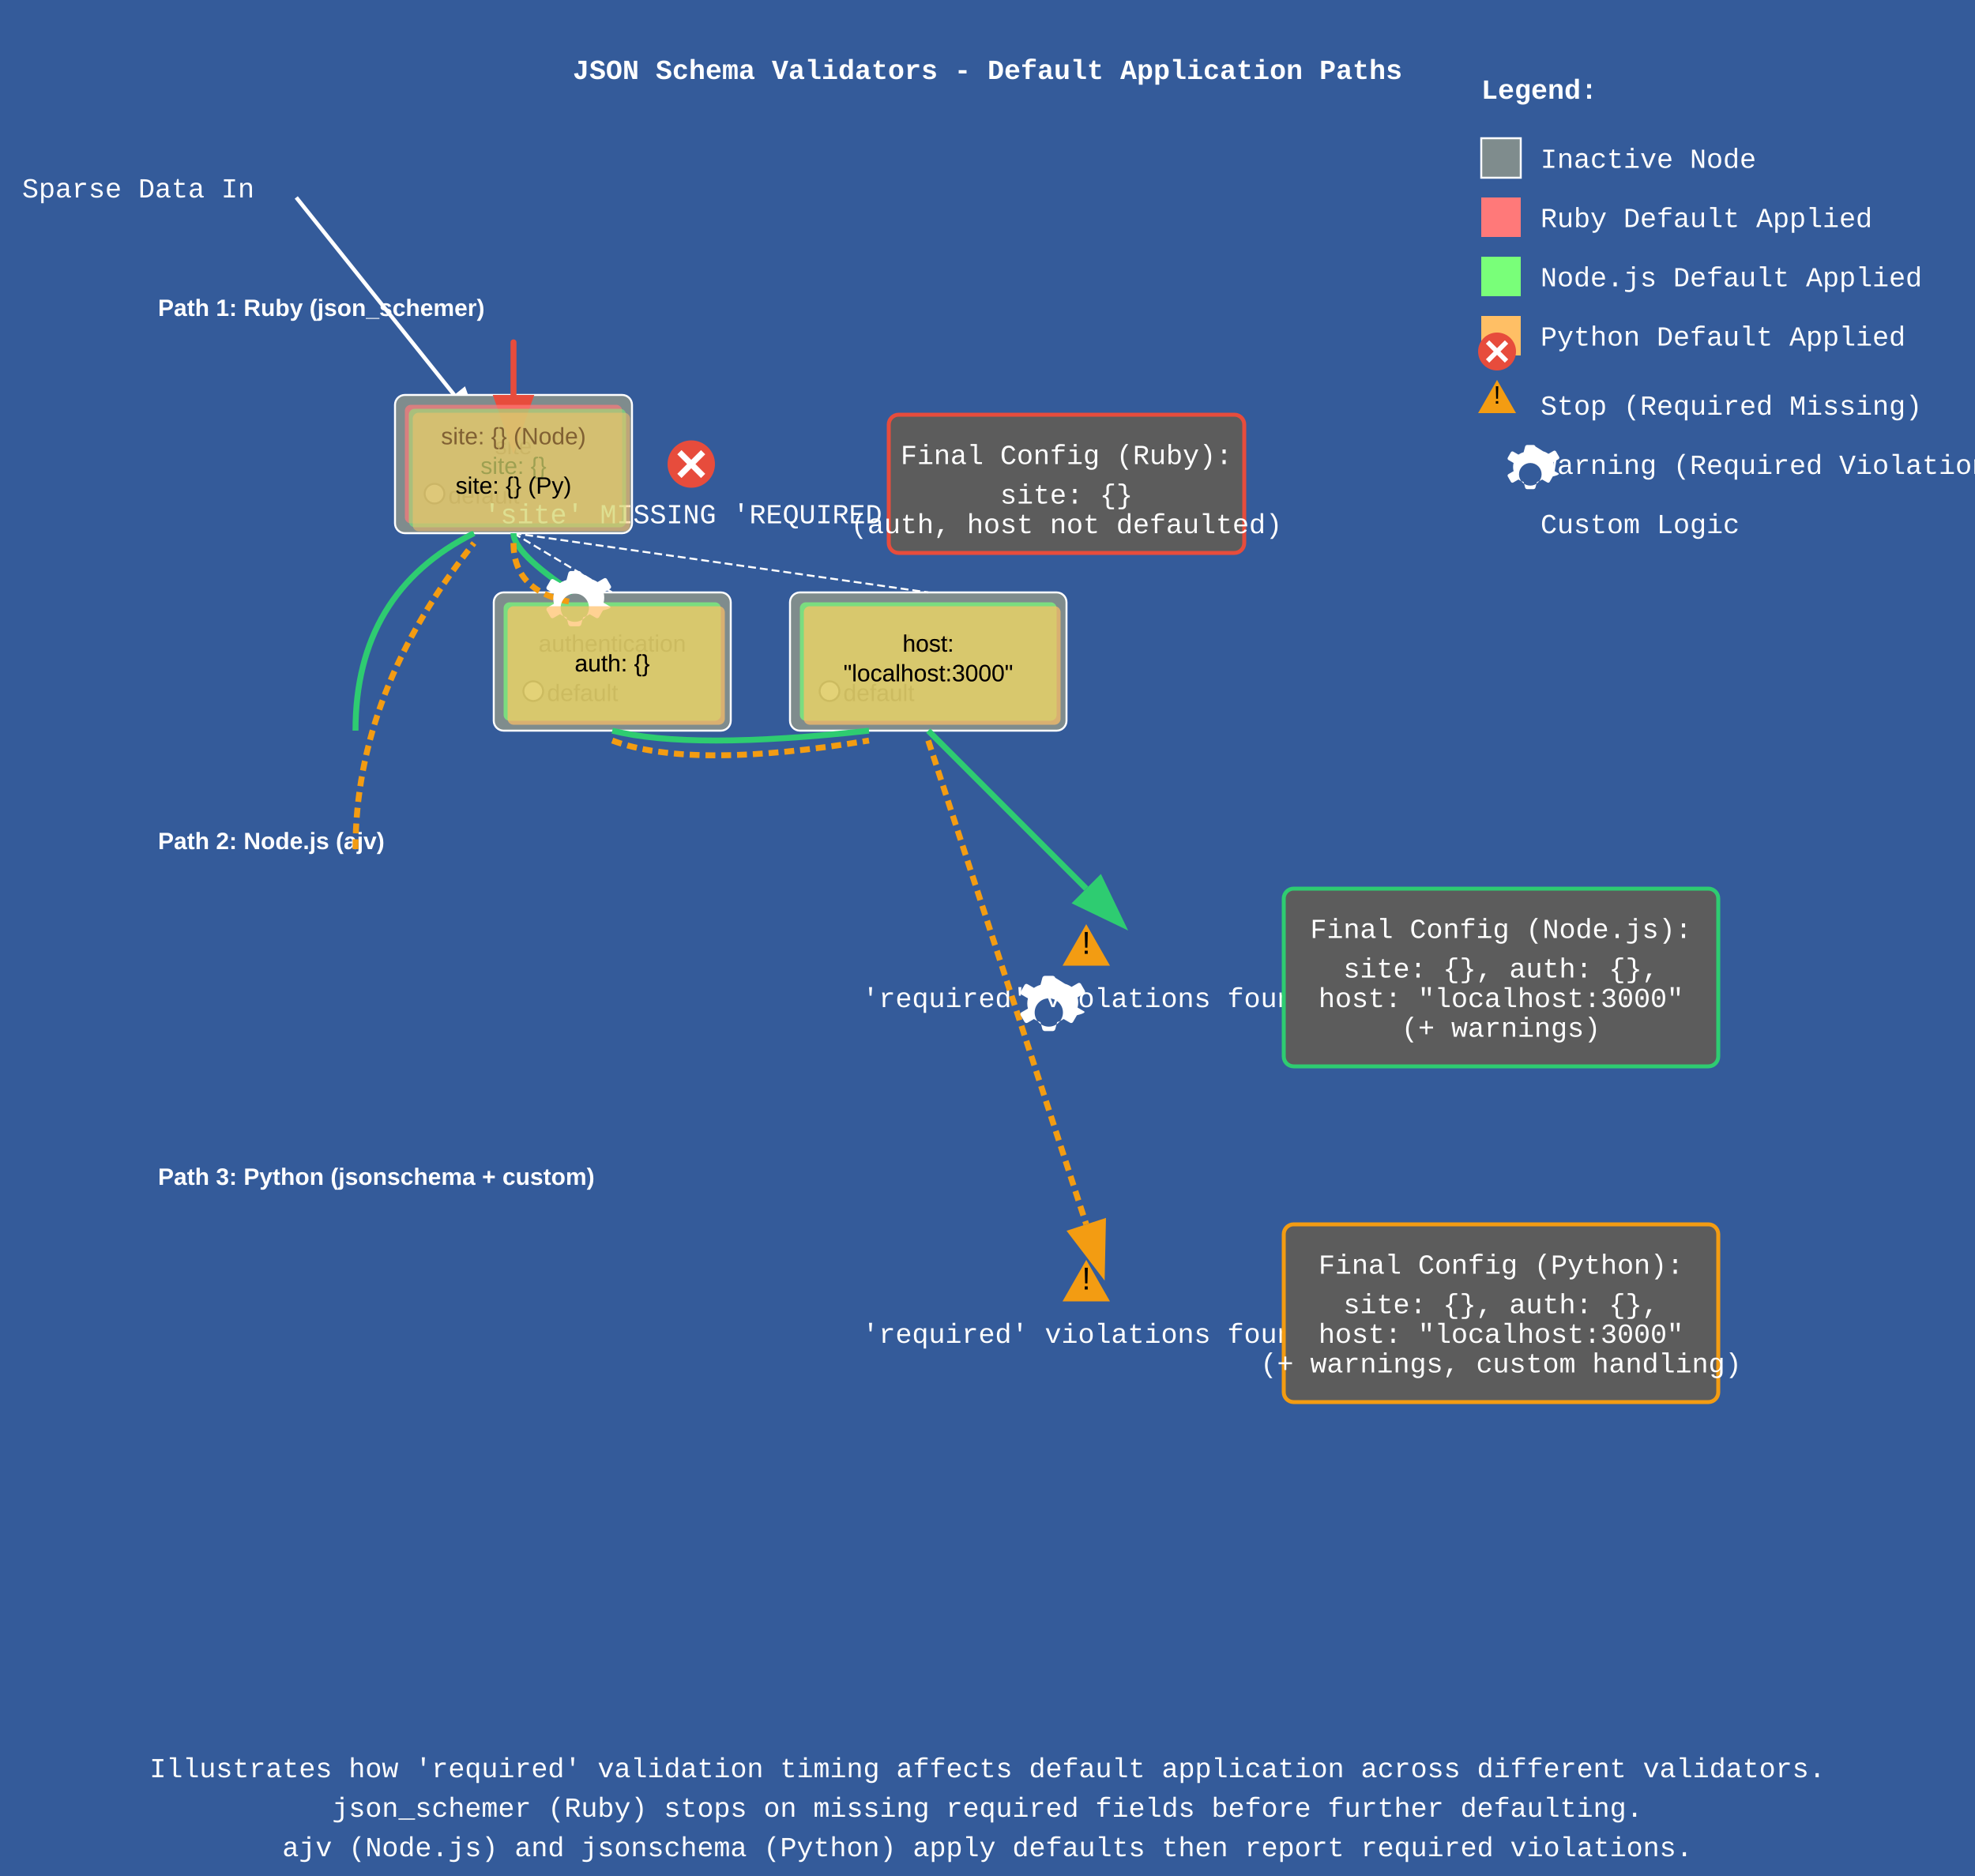
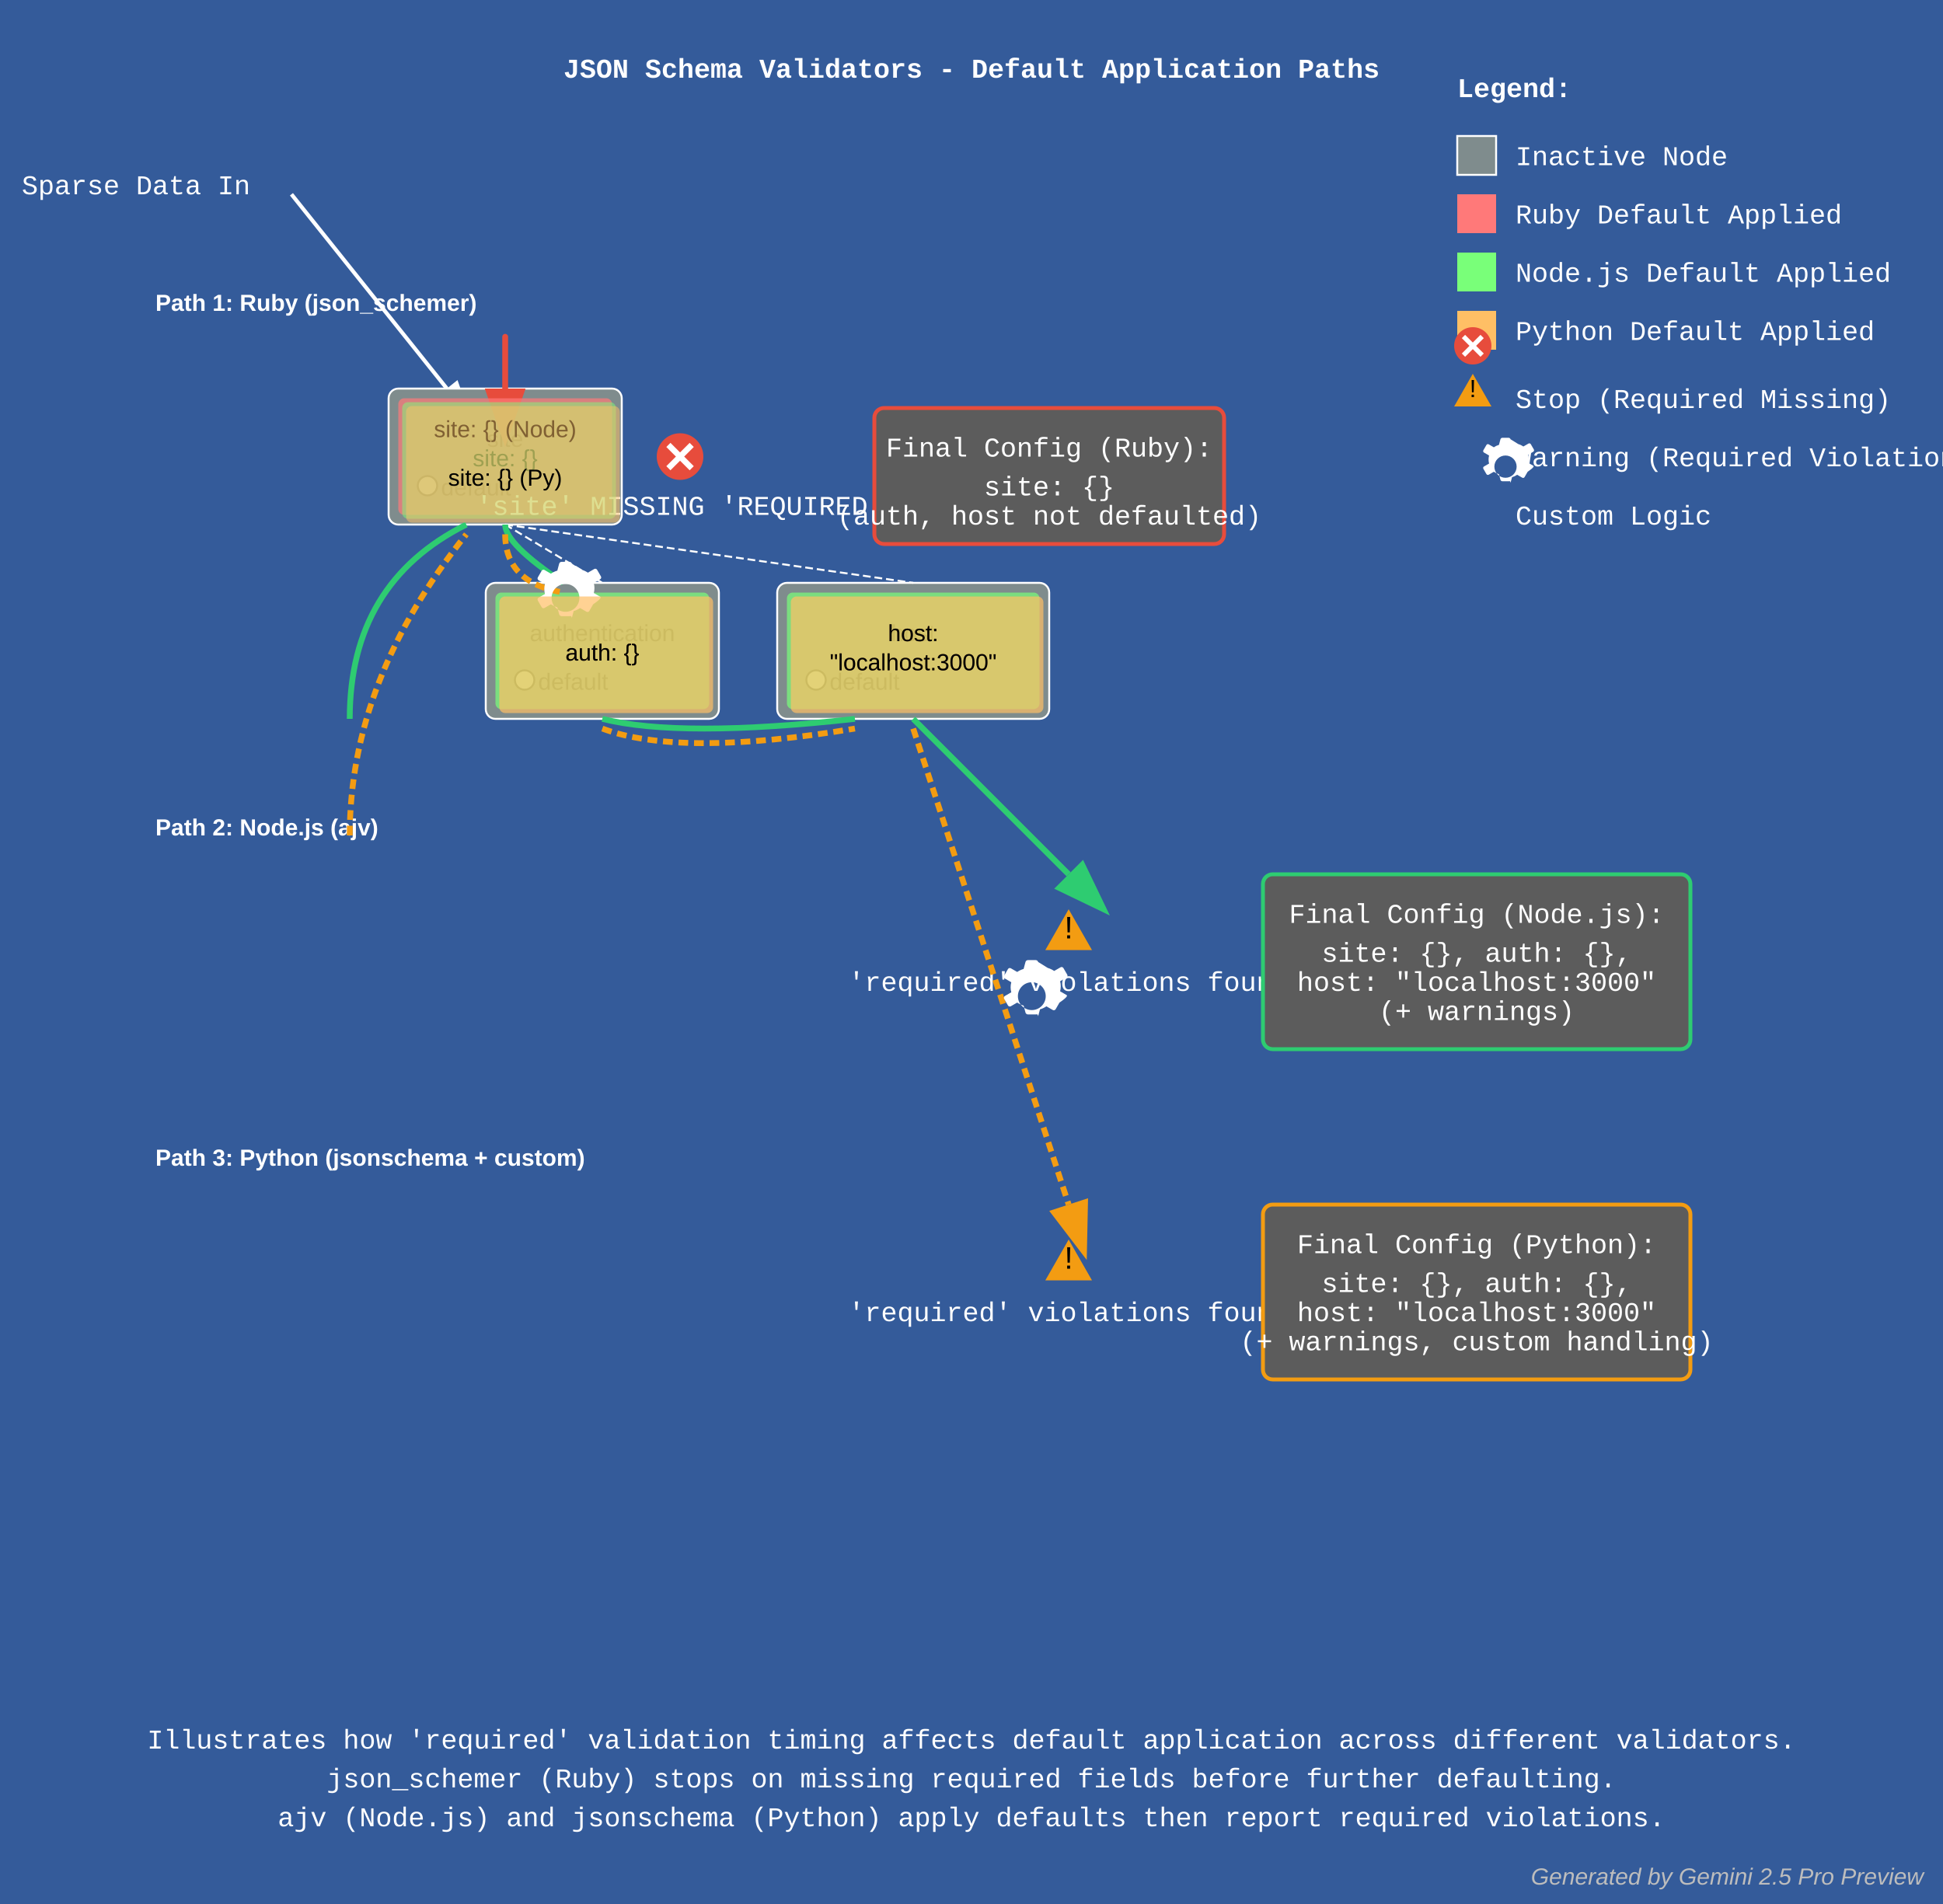
- <svg xmlns="http://www.w3.org/2000/svg" width="1000" height="950">
+ <svg xmlns="http://www.w3.org/2000/svg" width="1000" height="980">
  <defs>
    <style>
      .blueprint-text { font-family: 'Courier New', Courier, monospace; font-size: 14px; fill: white; }
      .node-text { font-family: 'Arial', sans-serif; font-size: 12px; fill: black; text-anchor: middle; }
      .path-label { font-family: 'Arial', sans-serif; font-size: 12px; fill: white; }
      .icon-text { font-family: 'Arial', sans-serif; font-weight: bold; text-anchor: middle;}
    </style>
    <marker id="arrowhead" markerWidth="10" markerHeight="7" refX="0" refY="3.5" orient="auto">
      <polygon points="0 0, 10 3.5, 0 7" fill="white" />
    </marker>
    <marker id="arrowhead-ruby" markerWidth="10" markerHeight="7" refX="0" refY="3.5" orient="auto">
      <polygon points="0 0, 10 3.5, 0 7" fill="#E74C3C" />
    </marker>
    <marker id="arrowhead-node" markerWidth="10" markerHeight="7" refX="0" refY="3.5" orient="auto">
      <polygon points="0 0, 10 3.5, 0 7" fill="#2ECC71" />
    </marker>
    <marker id="arrowhead-python" markerWidth="10" markerHeight="7" refX="0" refY="3.5" orient="auto">
      <polygon points="0 0, 10 3.5, 0 7" fill="#F39C12" />
    </marker>
    <g id="stop-icon">
      <circle cx="0" cy="0" r="12" fill="#E74C3C" />
      <line x1="-6" y1="-6" x2="6" y2="6" stroke="white" stroke-width="3" />
      <line x1="-6" y1="6" x2="6" y2="-6" stroke="white" stroke-width="3" />
    </g>
    <g id="warning-icon">
      <polygon points="0,-12 12,9 -12,9" fill="#F39C12" />
      <text x="0" y="3" fill="black" font-size="16" text-anchor="middle" font-family="Arial Black, Arial, sans-serif">!</text>
    </g>
    <g id="gear-icon" transform="scale(0.04)">
-       <path fill="white" d="M971.921,427.989l-81.849-47.246c5.558-20.739,8.498-42.378,8.498-64.743c0-22.365-2.94-44.004-8.498-64.743l81.849-47.246c12.928-7.462,17.491-24.088,9.979-37.079l-49.12-85.087c-7.511-12.991-24.088-17.491-37.079-9.979l-81.813,47.23c-25.042-17.065-52.883-30.403-82.636-39.043L607.348,3.161c-3.796-14.288-17.528-24.111-32.321-24.111h-98.05c-14.793,0-28.525,9.823-32.321,24.111l-23.896,89.658c-29.753,8.64-57.594,21.978-82.636,39.043l-81.813-47.23c-12.991-7.511-29.568-3.01-37.079,9.979l-49.12,85.087c-7.511,12.991-3.01,29.617,9.979,37.079l81.849,47.246c-5.558,20.739-8.498,42.378-8.498,64.743c0,22.365,2.94,44.004,8.498,64.743l-81.849,47.246c-12.928,7.462-17.491,24.088-9.979,37.079l49.12,85.087c7.511,12.991,24.088,17.491,37.079,9.979l81.813-47.23c25.042,17.065,52.883,30.403,82.636,39.043l23.896,89.658c3.796,14.288,17.528,24.111,32.321,24.111h98.05c14.793,0,28.525-9.823,32.321-24.111l23.896-89.658c29.753-8.64,57.594-21.978,82.636-39.043l81.813,47.23c12.991,7.511,29.568,3.01,37.079-9.979l49.12-85.087C989.412,452.077,984.911,435.452,971.921,427.989zM526.028,622.328c-98.867,0-179.034-80.167-179.034-179.034c0-98.867,80.167-179.034,179.034-179.034s179.034,80.167,179.034,179.034C705.062,542.161,624.895,622.328,526.028,622.328z" />
+       <path fill="white" d="M971.921,427.989l-81.849-47.246c5.558-20.739,8.498-42.378,8.498-64.743c0-22.365-2.94-44.004-8.498-64.743l81.849-47.246c12.928-7.462,17.491-24.088,9.979-37.079l-49.12-85.087c-7.511-12.991-24.088-17.491-37.079-9.979l-81.813,47.23c-25.042-17.065-52.883-30.403-82.636-39.043L607.348,3.161c-3.796-14.288-17.528-24.111-32.321-24.111h-98.05c-14.793,0-28.525,9.823-32.321,24.111l-23.896,89.658c-29.753,8.64-57.594,21.978-82.636,39.043l-81.813-47.23c-12.991-7.511-29.568-3.01-37.079,9.979l-49.12,85.087c-7.511,12.991-3.01,29.617,9.979,37.079l81.849,47.246c-5.558,20.739-8.498,42.378-8.498,64.743c0,22.365,2.94,44.004,8.498,64.743l-81.849,47.246c-12.928,7.462-17.491,24.088-9.979,37.079l49.12,85.087c7.511,12.991,24.088,17.491,37.079,9.979l81.813-47.23c25.042,17.065,52.883,30.403,82.636,39.043l23.896,89.658c3.796,14.288,17.528,24.111,32.321,24.111h98.05c14.793,0,28.525-9.823,32.321,24.111l23.896-89.658c29.753-8.64,57.594-21.978,82.636-39.043l81.813,47.23c12.991,7.511,29.568,3.01,37.079-9.979l49.12-85.087C989.412,452.077,984.911,435.452,971.921,427.989zM526.028,622.328c-98.867,0-179.034-80.167-179.034-179.034c0-98.867,80.167-179.034,179.034-179.034s179.034,80.167,179.034,179.034C705.062,542.161,624.895,622.328,526.028,622.328z" />
    </g>
  </defs>
  <rect width="100%" height="100%" fill="#345B9A" />
  <text x="500" y="40" class="blueprint-text" text-anchor="middle" font-size="20px" font-weight="bold">JSON Schema Validators - Default Application Paths</text>
  <text x="70" y="100" class="blueprint-text" text-anchor="middle">Sparse Data In</text>
  <line x1="150" y1="100" x2="230" y2="200" stroke="white" stroke-width="2" marker-end="url(#arrowhead)" />
  <g id="node-site">
    <rect x="200" y="200" width="120" height="70" rx="5" ry="5" fill="#7F8C8D" stroke="white" stroke-width="1" />
    <text x="260" y="230" class="node-text">site</text>
    <circle cx="220" cy="250" r="5" fill="white" stroke="black" />
    <text x="245" y="255" class="node-text" font-size="10px">default</text>
  </g>
  <g id="node-authentication">
    <rect x="250" y="300" width="120" height="70" rx="5" ry="5" fill="#7F8C8D" stroke="white" stroke-width="1" />
    <text x="310" y="330" class="node-text">authentication</text>
    <circle cx="270" cy="350" r="5" fill="white" stroke="black" />
    <text x="295" y="355" class="node-text" font-size="10px">default</text>
  </g>
  <line x1="260" y1="270" x2="310" y2="300" stroke="white" stroke-dasharray="4 2" stroke-width="1" />
  <g id="node-host">
    <rect x="400" y="300" width="140" height="70" rx="5" ry="5" fill="#7F8C8D" stroke="white" stroke-width="1" />
    <text x="470" y="330" class="node-text">host</text>
    <circle cx="420" cy="350" r="5" fill="white" stroke="black" />
    <text x="445" y="355" class="node-text" font-size="10px">default</text>
  </g>
  <line x1="260" y1="270" x2="470" y2="300" stroke="white" stroke-dasharray="4 2" stroke-width="1" />
  <g id="path-ruby">
    <text x="80" y="160" class="path-label" fill="#E74C3C" font-weight="bold">Path 1: Ruby (json_schemer)</text>
    <path d="M 260 180 Q 260 160 260 200" stroke="#E74C3C" stroke-width="3" fill="none" marker-end="url(#arrowhead-ruby)" />
    <rect x="205" y="205" width="110" height="60" rx="3" ry="3" fill="#FF7979" opacity="0.7" />
    <text x="260" y="240" class="node-text" fill="black">site: {}</text>
    <use href="#stop-icon" x="350" y="235" />
    <text x="350" y="265" class="blueprint-text" fill="#E74C3C" text-anchor="middle" font-size="10px">'site' MISSING 'REQUIRED'</text>
    <rect x="450" y="210" width="180" height="70" rx="5" ry="5" fill="#5C5C5C" stroke="#E74C3C" stroke-width="2" />
    <text x="540" y="235" class="blueprint-text" text-anchor="middle">Final Config (Ruby):</text>
    <text x="540" y="255" class="blueprint-text" text-anchor="middle" font-size="10px">site: {}</text>
    <text x="540" y="270" class="blueprint-text" text-anchor="middle" font-size="10px">(auth, host not defaulted)</text>
  </g>
  <g id="path-node">
    <text x="80" y="430" class="path-label" fill="#2ECC71" font-weight="bold">Path 2: Node.js (ajv)</text>
    <path d="M 180 370 Q 180 300 240 270" stroke="#2ECC71" stroke-width="3" fill="none" />
    <rect x="205" y="205" width="110" height="60" rx="3" ry="3" fill="#79FF79" opacity="0.5" transform="translate(2,2)" />
    <text x="260" y="225" class="node-text" fill="black" font-size="10px">site: {} (Node)</text>
    <path d="M 260 270 Q 260 280 290 300" stroke="#2ECC71" stroke-width="3" fill="none" />
    <rect x="255" y="305" width="110" height="60" rx="3" ry="3" fill="#79FF79" opacity="0.7" />
    <text x="310" y="340" class="node-text" fill="black">auth: {}</text>
    <path d="M 310 370 Q 350 380 440 370" stroke="#2ECC71" stroke-width="3" fill="none" />
    <rect x="405" y="305" width="130" height="60" rx="3" ry="3" fill="#79FF79" opacity="0.7" />
    <text x="470" y="330" class="node-text" fill="black">host:</text>
    <text x="470" y="345" class="node-text" fill="black" font-size="9px">"localhost:3000"</text>
    <line x1="470" y1="370" x2="550" y2="450" stroke="#2ECC71" stroke-width="3" marker-end="url(#arrowhead-node)" />
    <use href="#warning-icon" x="550" y="480" />
    <text x="550" y="510" class="blueprint-text" fill="#FFFF00" text-anchor="middle" font-size="10px">'required' violations found</text>
    <rect x="650" y="450" width="220" height="90" rx="5" ry="5" fill="#5C5C5C" stroke="#2ECC71" stroke-width="2" />
    <text x="760" y="475" class="blueprint-text" text-anchor="middle">Final Config (Node.js):</text>
    <text x="760" y="495" class="blueprint-text" text-anchor="middle" font-size="10px">site: {}, auth: {},</text>
    <text x="760" y="510" class="blueprint-text" text-anchor="middle" font-size="10px">host: "localhost:3000"</text>
    <text x="760" y="525" class="blueprint-text" text-anchor="middle" font-size="10px">(+ warnings)</text>
  </g>
  <g id="path-python">
    <text x="80" y="600" class="path-label" fill="#F39C12" font-weight="bold">Path 3: Python (jsonschema + custom)</text>
    <path d="M 180 430 Q 180 350 240 275" stroke="#F39C12" stroke-width="3" fill="none" stroke-dasharray="5,3" />
    <rect x="205" y="205" width="110" height="60" rx="3" ry="3" fill="#FFBF65" opacity="0.5" transform="translate(4,4)" />
    <text x="260" y="250" class="node-text" fill="black" font-size="10px">site: {} (Py)</text>
    <path d="M 260 275 Q 260 300 290 305 " stroke="#F39C12" stroke-width="3" fill="none" stroke-dasharray="5,3" />
    <use href="#gear-icon" x="270" y="290" />
    <rect x="255" y="305" width="110" height="60" rx="3" ry="3" fill="#FFBF65" opacity="0.7" transform="translate(2,2)" />
    <text x="310" y="340" class="node-text" fill="black">auth: {}</text>
    <path d="M 310 375 Q 350 390 440 375" stroke="#F39C12" stroke-width="3" fill="none" stroke-dasharray="5,3" />
    <rect x="405" y="305" width="130" height="60" rx="3" ry="3" fill="#FFBF65" opacity="0.7" transform="translate(2,2)" />
    <text x="470" y="330" class="node-text" fill="black">host:</text>
    <text x="470" y="345" class="node-text" fill="black" font-size="9px">"localhost:3000"</text>
    <line x1="470" y1="375" x2="550" y2="620" stroke="#F39C12" stroke-width="3" marker-end="url(#arrowhead-python)" stroke-dasharray="5,3" />
    <use href="#warning-icon" x="550" y="650" />
    <text x="550" y="680" class="blueprint-text" fill="#F39C12" text-anchor="middle" font-size="10px">'required' violations found</text>
    <use href="#gear-icon" x="510" y="495" />
    <rect x="650" y="620" width="220" height="90" rx="5" ry="5" fill="#5C5C5C" stroke="#F39C12" stroke-width="2" />
    <text x="760" y="645" class="blueprint-text" text-anchor="middle">Final Config (Python):</text>
    <text x="760" y="665" class="blueprint-text" text-anchor="middle" font-size="10px">site: {}, auth: {},</text>
    <text x="760" y="680" class="blueprint-text" text-anchor="middle" font-size="10px">host: "localhost:3000"</text>
    <text x="760" y="695" class="blueprint-text" text-anchor="middle" font-size="10px">(+ warnings, custom handling)</text>
  </g>
  <g id="legend" transform="translate(750, 50)">
    <text x="0" y="0" class="blueprint-text" font-size="14px" font-weight="bold">Legend:</text>
    <rect x="0" y="20" width="20" height="20" fill="#7F8C8D" stroke="white" />
    <text x="30" y="35" class="blueprint-text">Inactive Node</text>
    <rect x="0" y="50" width="20" height="20" fill="#FF7979" />
    <text x="30" y="65" class="blueprint-text">Ruby Default Applied</text>
    <rect x="0" y="80" width="20" height="20" fill="#79FF79" />
    <text x="30" y="95" class="blueprint-text">Node.js Default Applied</text>
    <rect x="0" y="110" width="20" height="20" fill="#FFBF65" />
    <text x="30" y="125" class="blueprint-text">Python Default Applied</text>
    <use href="#stop-icon" x="10" y="160" transform="scale(0.8)" />
    <text x="30" y="160" class="blueprint-text">Stop (Required Missing)</text>
    <use href="#warning-icon" x="10" y="190" transform="scale(0.8)" />
    <text x="30" y="190" class="blueprint-text">Warning (Required Violation)</text>
    <use href="#gear-icon" x="10" y="220" transform="scale(0.8)" />
    <text x="30" y="220" class="blueprint-text">Custom Logic</text>
  </g>
  <text x="500" y="900" class="blueprint-text" text-anchor="middle" font-size="12px">
    Illustrates how 'required' validation timing affects default application across different validators.
  </text>
  <text x="500" y="920" class="blueprint-text" text-anchor="middle" font-size="12px">
    json_schemer (Ruby) stops on missing required fields before further defaulting.
  </text>
  <text x="500" y="940" class="blueprint-text" text-anchor="middle" font-size="12px">
    ajv (Node.js) and jsonschema (Python) apply defaults then report required violations.
  </text>
+   <text x="990" y="970" font-family="Arial, sans-serif" font-size="12" font-style="italic" text-anchor="end" fill="#BDBDBD">
+     Generated by Gemini 2.5 Pro Preview
+   </text>
</svg>
